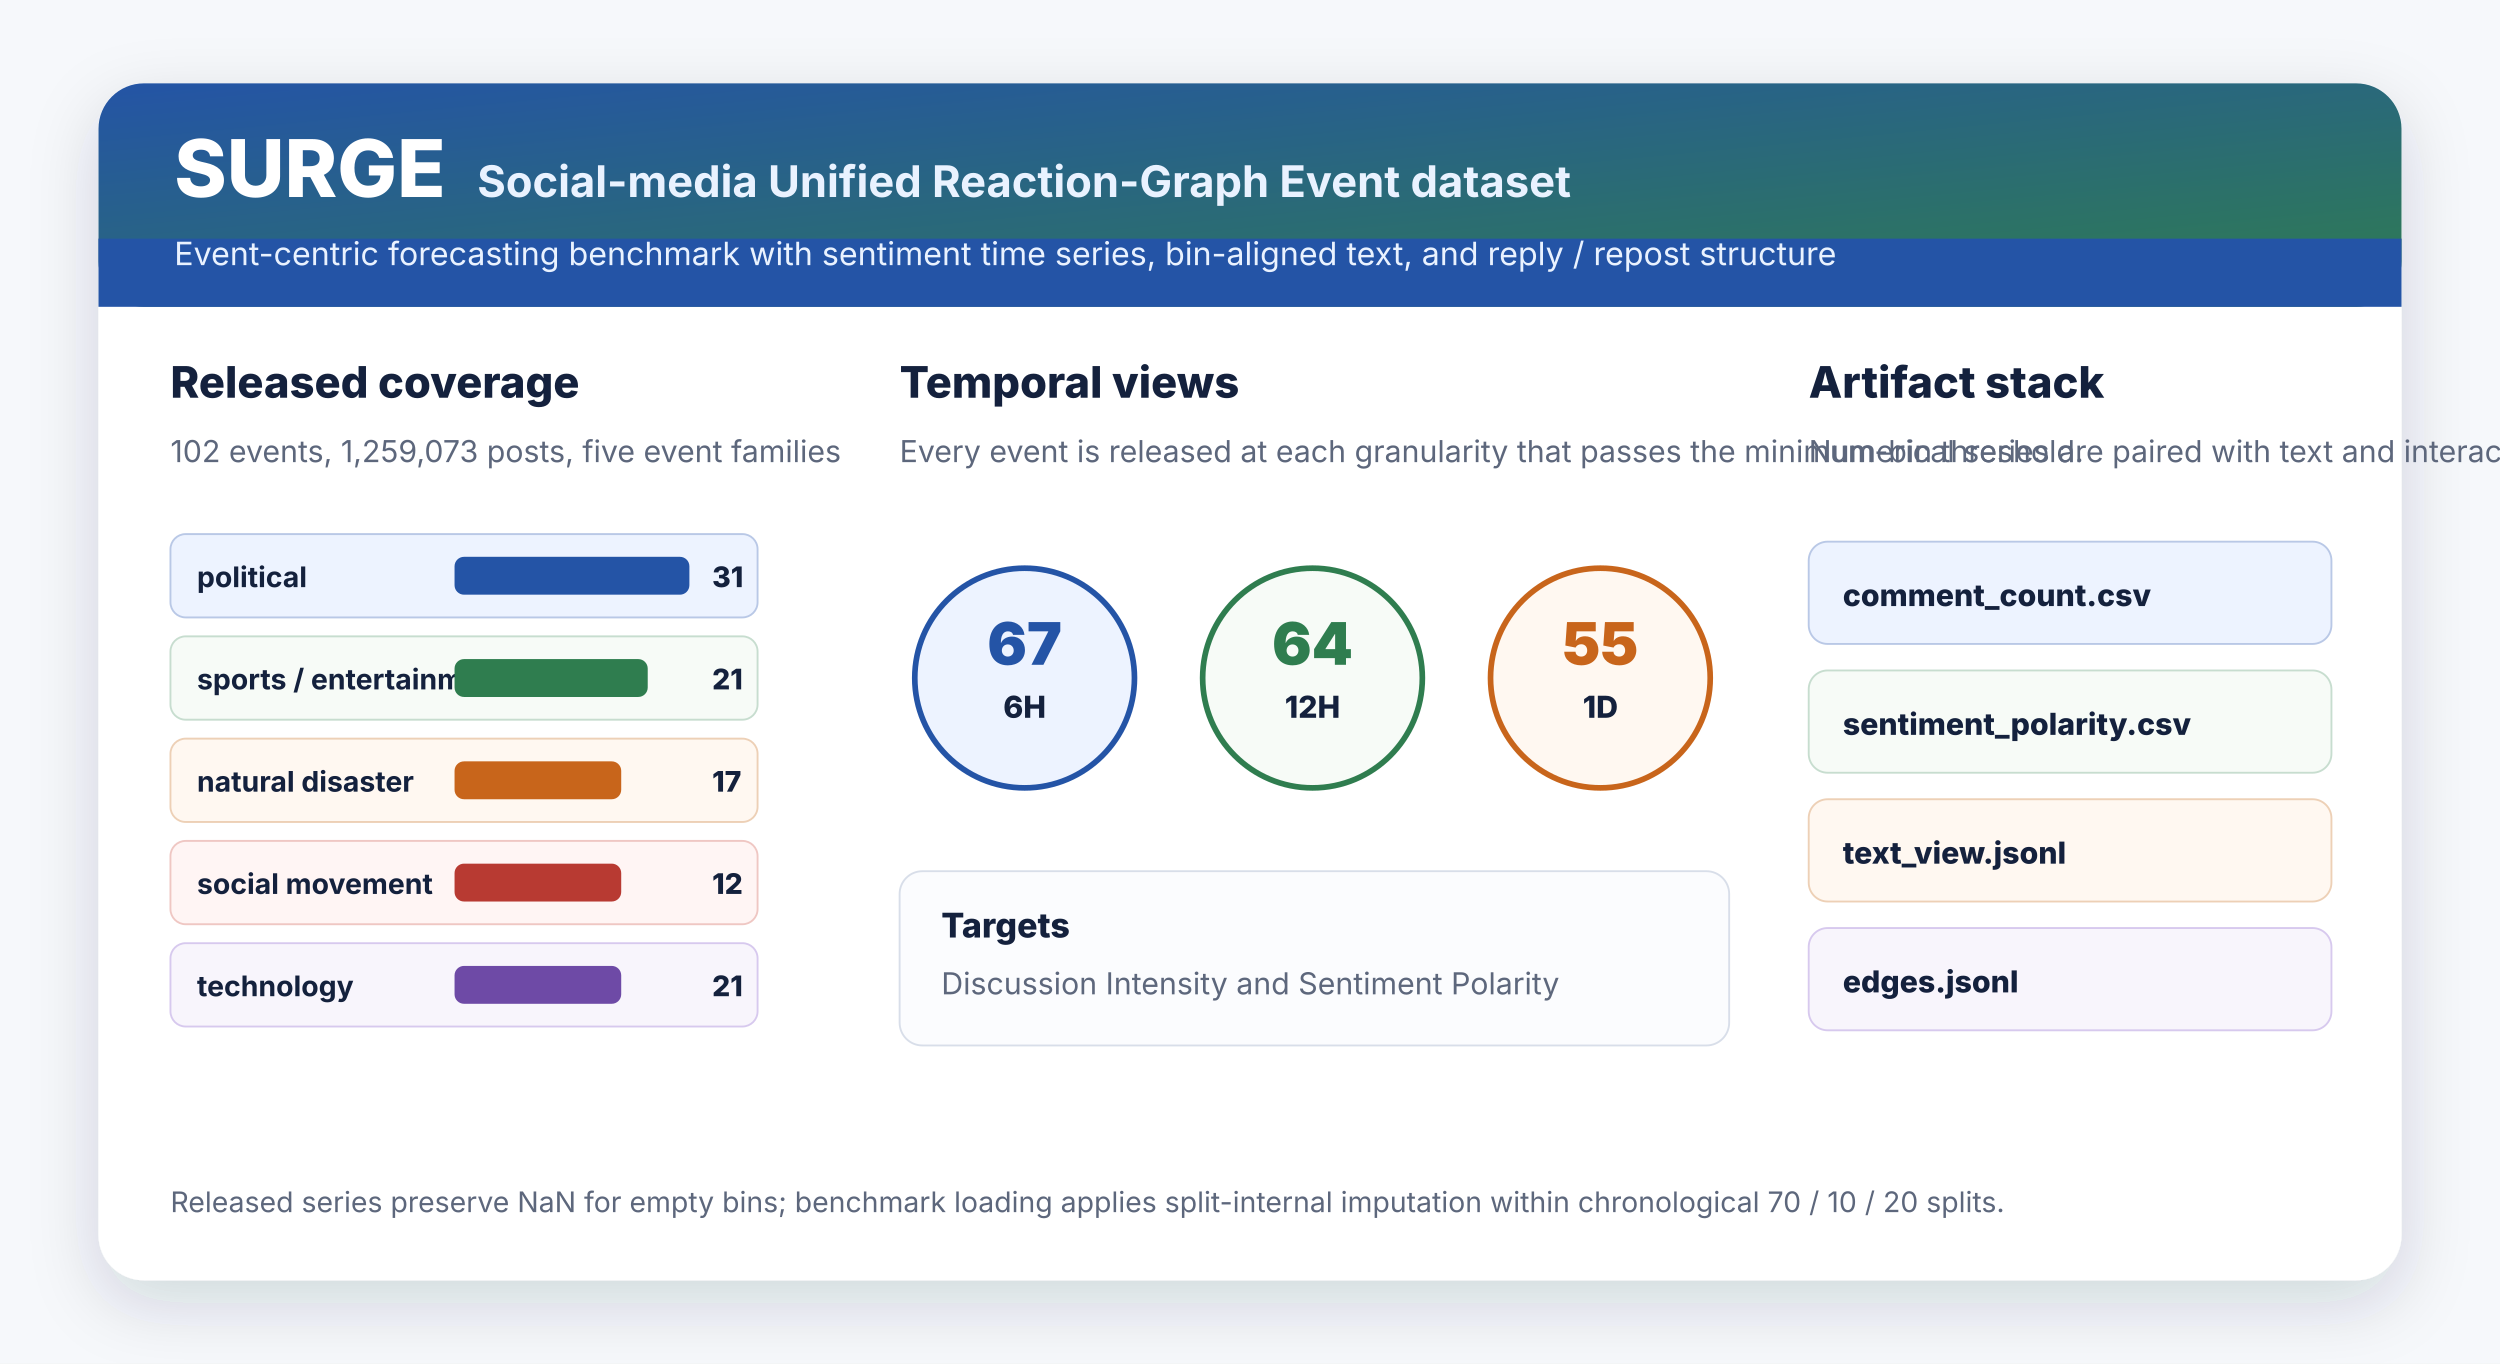
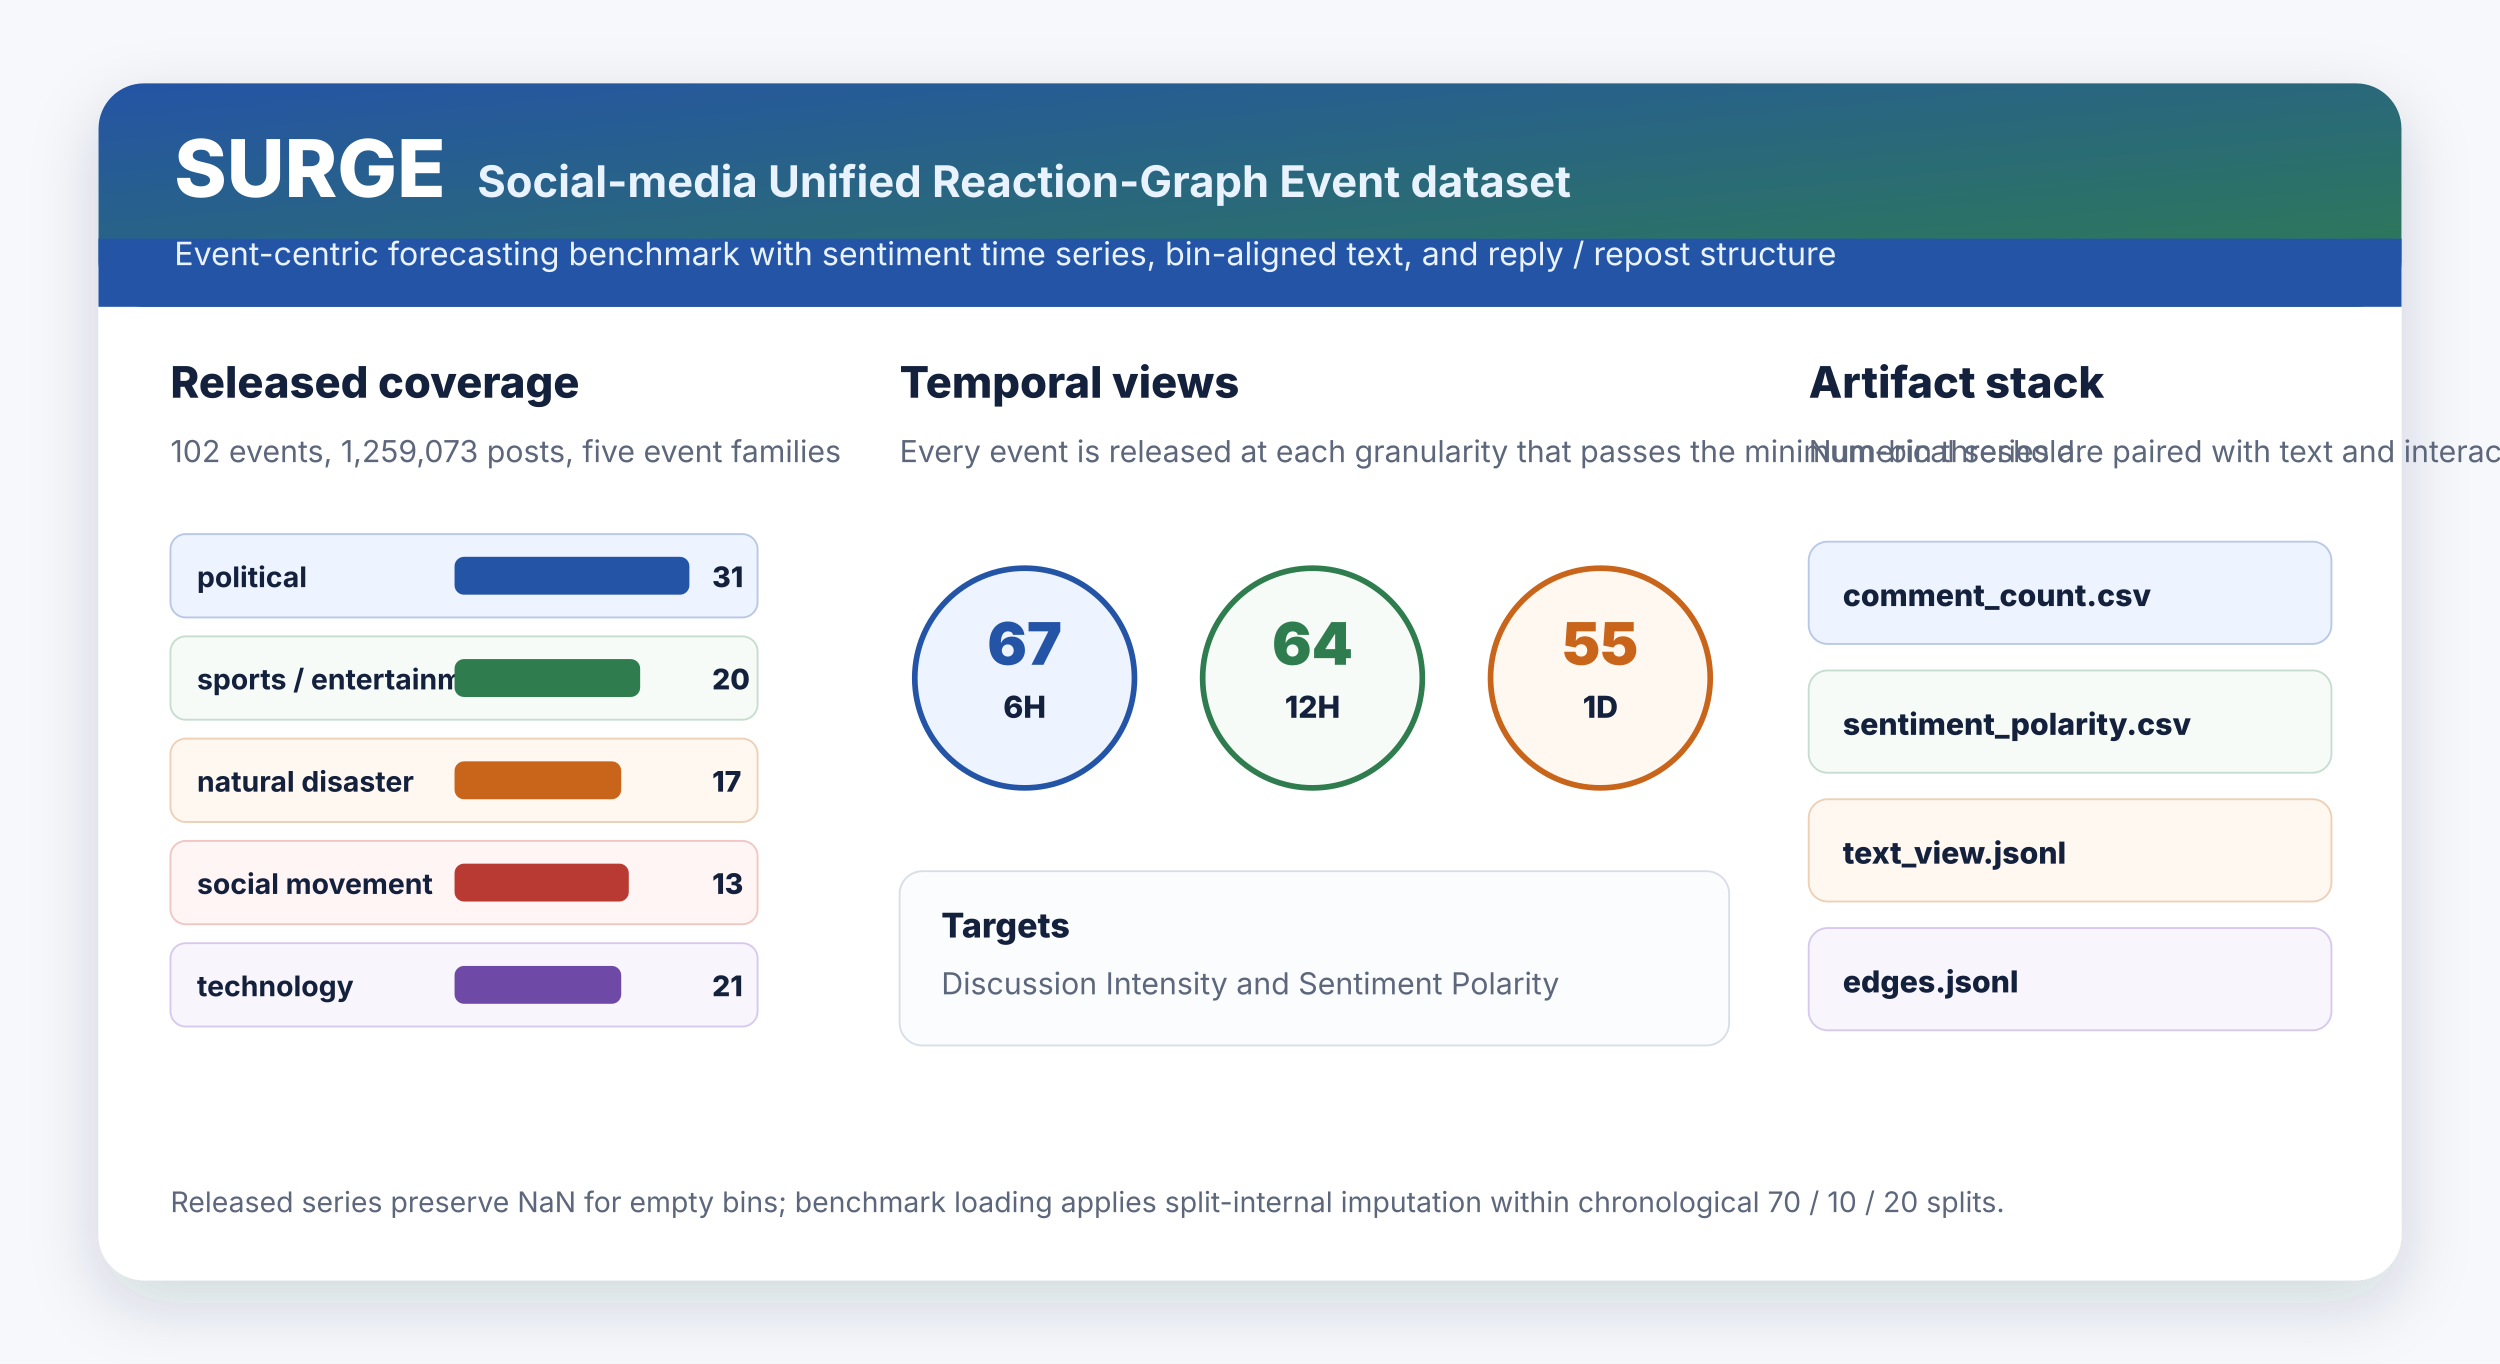
<svg xmlns="http://www.w3.org/2000/svg" width="1320" height="720" viewBox="0 0 1320 720" role="img" aria-labelledby="title desc">
  <defs>
    <filter id="shadow" x="-10%" y="-20%" width="120%" height="150%">
      <feDropShadow dx="0" dy="12" stdDeviation="18" flood-color="#14213d" flood-opacity="0.16" />
    </filter>
    <linearGradient id="header" x1="0" x2="1" y1="0" y2="1">
      <stop offset="0" stop-color="#2454a6" />
      <stop offset="1" stop-color="#2f7d4f" />
    </linearGradient>
  </defs>
  <rect width="1320" height="720" fill="#f6f8fb" />
  <rect x="52" y="44" width="1216" height="632" rx="24" fill="#ffffff" filter="url(#shadow)" />
  <rect x="52" y="44" width="1216" height="118" rx="24" fill="url(#header)" />
  <rect x="52" y="126" width="1216" height="36" fill="#2454a6" />
  <text x="92" y="104" fill="#ffffff" font-family="Inter, Arial, sans-serif" font-size="42" font-weight="800">SURGE</text>
  <text x="252" y="104" fill="#e9f2ff" font-family="Inter, Arial, sans-serif" font-size="23" font-weight="650">Social-media Unified Reaction-Graph Event dataset</text>
  <text x="92" y="140" fill="#e9f2ff" font-family="Inter, Arial, sans-serif" font-size="17">Event-centric forecasting benchmark with sentiment time series, bin-aligned text, and reply / repost structure</text>
  <g transform="translate(90 210)">
    <text x="0" y="0" fill="#14213d" font-family="Inter, Arial, sans-serif" font-size="23" font-weight="800">Released coverage</text>
    <text x="0" y="34" fill="#5d677c" font-family="Inter, Arial, sans-serif" font-size="16">102 events, 1,259,073 posts, five event families</text>
    <g transform="translate(0 72)">
      <rect x="0" y="0" width="310" height="44" rx="8" fill="#edf3ff" stroke="#b9c8e6" />
      <text x="14" y="28" fill="#14213d" font-family="Inter, Arial, sans-serif" font-size="15" font-weight="750">political</text>
      <rect x="150" y="12" width="124" height="20" rx="5" fill="#2454a6" />
      <text x="286" y="28" fill="#14213d" font-family="Inter, Arial, sans-serif" font-size="15" font-weight="800">31</text>
    </g>
    <g transform="translate(0 126)">
      <rect x="0" y="0" width="310" height="44" rx="8" fill="#f7fbf7" stroke="#c7ddcf" />
      <text x="14" y="28" fill="#14213d" font-family="Inter, Arial, sans-serif" font-size="15" font-weight="750">sports / entertainment</text>
-       <rect x="150" y="12" width="102" height="20" rx="5" fill="#2f7d4f" />
-       <text x="286" y="28" fill="#14213d" font-family="Inter, Arial, sans-serif" font-size="15" font-weight="800">21</text>
+       <rect x="150" y="12" width="98" height="20" rx="5" fill="#2f7d4f" />
+       <text x="286" y="28" fill="#14213d" font-family="Inter, Arial, sans-serif" font-size="15" font-weight="800">20</text>
    </g>
    <g transform="translate(0 180)">
      <rect x="0" y="0" width="310" height="44" rx="8" fill="#fff8f1" stroke="#edd0b6" />
      <text x="14" y="28" fill="#14213d" font-family="Inter, Arial, sans-serif" font-size="15" font-weight="750">natural disaster</text>
      <rect x="150" y="12" width="88" height="20" rx="5" fill="#c8651b" />
      <text x="286" y="28" fill="#14213d" font-family="Inter, Arial, sans-serif" font-size="15" font-weight="800">17</text>
    </g>
    <g transform="translate(0 234)">
      <rect x="0" y="0" width="310" height="44" rx="8" fill="#fff5f4" stroke="#efc7c3" />
      <text x="14" y="28" fill="#14213d" font-family="Inter, Arial, sans-serif" font-size="15" font-weight="750">social movement</text>
-       <rect x="150" y="12" width="88" height="20" rx="5" fill="#b83a32" />
-       <text x="286" y="28" fill="#14213d" font-family="Inter, Arial, sans-serif" font-size="15" font-weight="800">12</text>
+       <rect x="150" y="12" width="92" height="20" rx="5" fill="#b83a32" />
+       <text x="286" y="28" fill="#14213d" font-family="Inter, Arial, sans-serif" font-size="15" font-weight="800">13</text>
    </g>
    <g transform="translate(0 288)">
      <rect x="0" y="0" width="310" height="44" rx="8" fill="#f8f5fc" stroke="#d7c9ee" />
      <text x="14" y="28" fill="#14213d" font-family="Inter, Arial, sans-serif" font-size="15" font-weight="750">technology</text>
      <rect x="150" y="12" width="88" height="20" rx="5" fill="#6e4aa6" />
      <text x="286" y="28" fill="#14213d" font-family="Inter, Arial, sans-serif" font-size="15" font-weight="800">21</text>
    </g>
  </g>
  <g transform="translate(475 210)">
    <text x="0" y="0" fill="#14213d" font-family="Inter, Arial, sans-serif" font-size="23" font-weight="800">Temporal views</text>
    <text x="0" y="34" fill="#5d677c" font-family="Inter, Arial, sans-serif" font-size="16">Every event is released at each granularity that passes the minimum-bin threshold.</text>
    <g transform="translate(0 82)">
      <circle cx="66" cy="66" r="58" fill="#edf3ff" stroke="#2454a6" stroke-width="3" />
      <text x="66" y="59" text-anchor="middle" fill="#2454a6" font-family="Inter, Arial, sans-serif" font-size="31" font-weight="850">67</text>
      <text x="66" y="87" text-anchor="middle" fill="#14213d" font-family="Inter, Arial, sans-serif" font-size="16" font-weight="760">6H</text>
    </g>
    <g transform="translate(152 82)">
      <circle cx="66" cy="66" r="58" fill="#f7fbf7" stroke="#2f7d4f" stroke-width="3" />
      <text x="66" y="59" text-anchor="middle" fill="#2f7d4f" font-family="Inter, Arial, sans-serif" font-size="31" font-weight="850">64</text>
      <text x="66" y="87" text-anchor="middle" fill="#14213d" font-family="Inter, Arial, sans-serif" font-size="16" font-weight="760">12H</text>
    </g>
    <g transform="translate(304 82)">
      <circle cx="66" cy="66" r="58" fill="#fff8f1" stroke="#c8651b" stroke-width="3" />
      <text x="66" y="59" text-anchor="middle" fill="#c8651b" font-family="Inter, Arial, sans-serif" font-size="31" font-weight="850">55</text>
      <text x="66" y="87" text-anchor="middle" fill="#14213d" font-family="Inter, Arial, sans-serif" font-size="16" font-weight="760">1D</text>
    </g>
    <g transform="translate(0 250)">
      <rect x="0" y="0" width="438" height="92" rx="12" fill="#fbfcfe" stroke="#d8dee9" />
      <text x="22" y="35" fill="#14213d" font-family="Inter, Arial, sans-serif" font-size="18" font-weight="800">Targets</text>
      <text x="22" y="65" fill="#5d677c" font-family="Inter, Arial, sans-serif" font-size="16">Discussion Intensity and Sentiment Polarity</text>
    </g>
  </g>
  <g transform="translate(955 210)">
    <text x="0" y="0" fill="#14213d" font-family="Inter, Arial, sans-serif" font-size="23" font-weight="800">Artifact stack</text>
    <text x="0" y="34" fill="#5d677c" font-family="Inter, Arial, sans-serif" font-size="16">Numerical series are paired with text and interaction views.</text>
    <g transform="translate(0 76)">
      <rect x="0" y="0" width="276" height="54" rx="10" fill="#edf3ff" stroke="#b9c8e6" />
      <text x="18" y="34" fill="#14213d" font-family="Inter, Arial, sans-serif" font-size="16" font-weight="760">comment_count.csv</text>
    </g>
    <g transform="translate(0 144)">
      <rect x="0" y="0" width="276" height="54" rx="10" fill="#f7fbf7" stroke="#c7ddcf" />
      <text x="18" y="34" fill="#14213d" font-family="Inter, Arial, sans-serif" font-size="16" font-weight="760">sentiment_polarity.csv</text>
    </g>
    <g transform="translate(0 212)">
      <rect x="0" y="0" width="276" height="54" rx="10" fill="#fff8f1" stroke="#edd0b6" />
      <text x="18" y="34" fill="#14213d" font-family="Inter, Arial, sans-serif" font-size="16" font-weight="760">text_view.jsonl</text>
    </g>
    <g transform="translate(0 280)">
      <rect x="0" y="0" width="276" height="54" rx="10" fill="#f8f5fc" stroke="#d7c9ee" />
      <text x="18" y="34" fill="#14213d" font-family="Inter, Arial, sans-serif" font-size="16" font-weight="760">edges.jsonl</text>
    </g>
  </g>
  <text x="90" y="640" fill="#5d677c" font-family="Inter, Arial, sans-serif" font-size="15">Released series preserve NaN for empty bins; benchmark loading applies split-internal imputation within chronological 70 / 10 / 20 splits.</text>
</svg>
